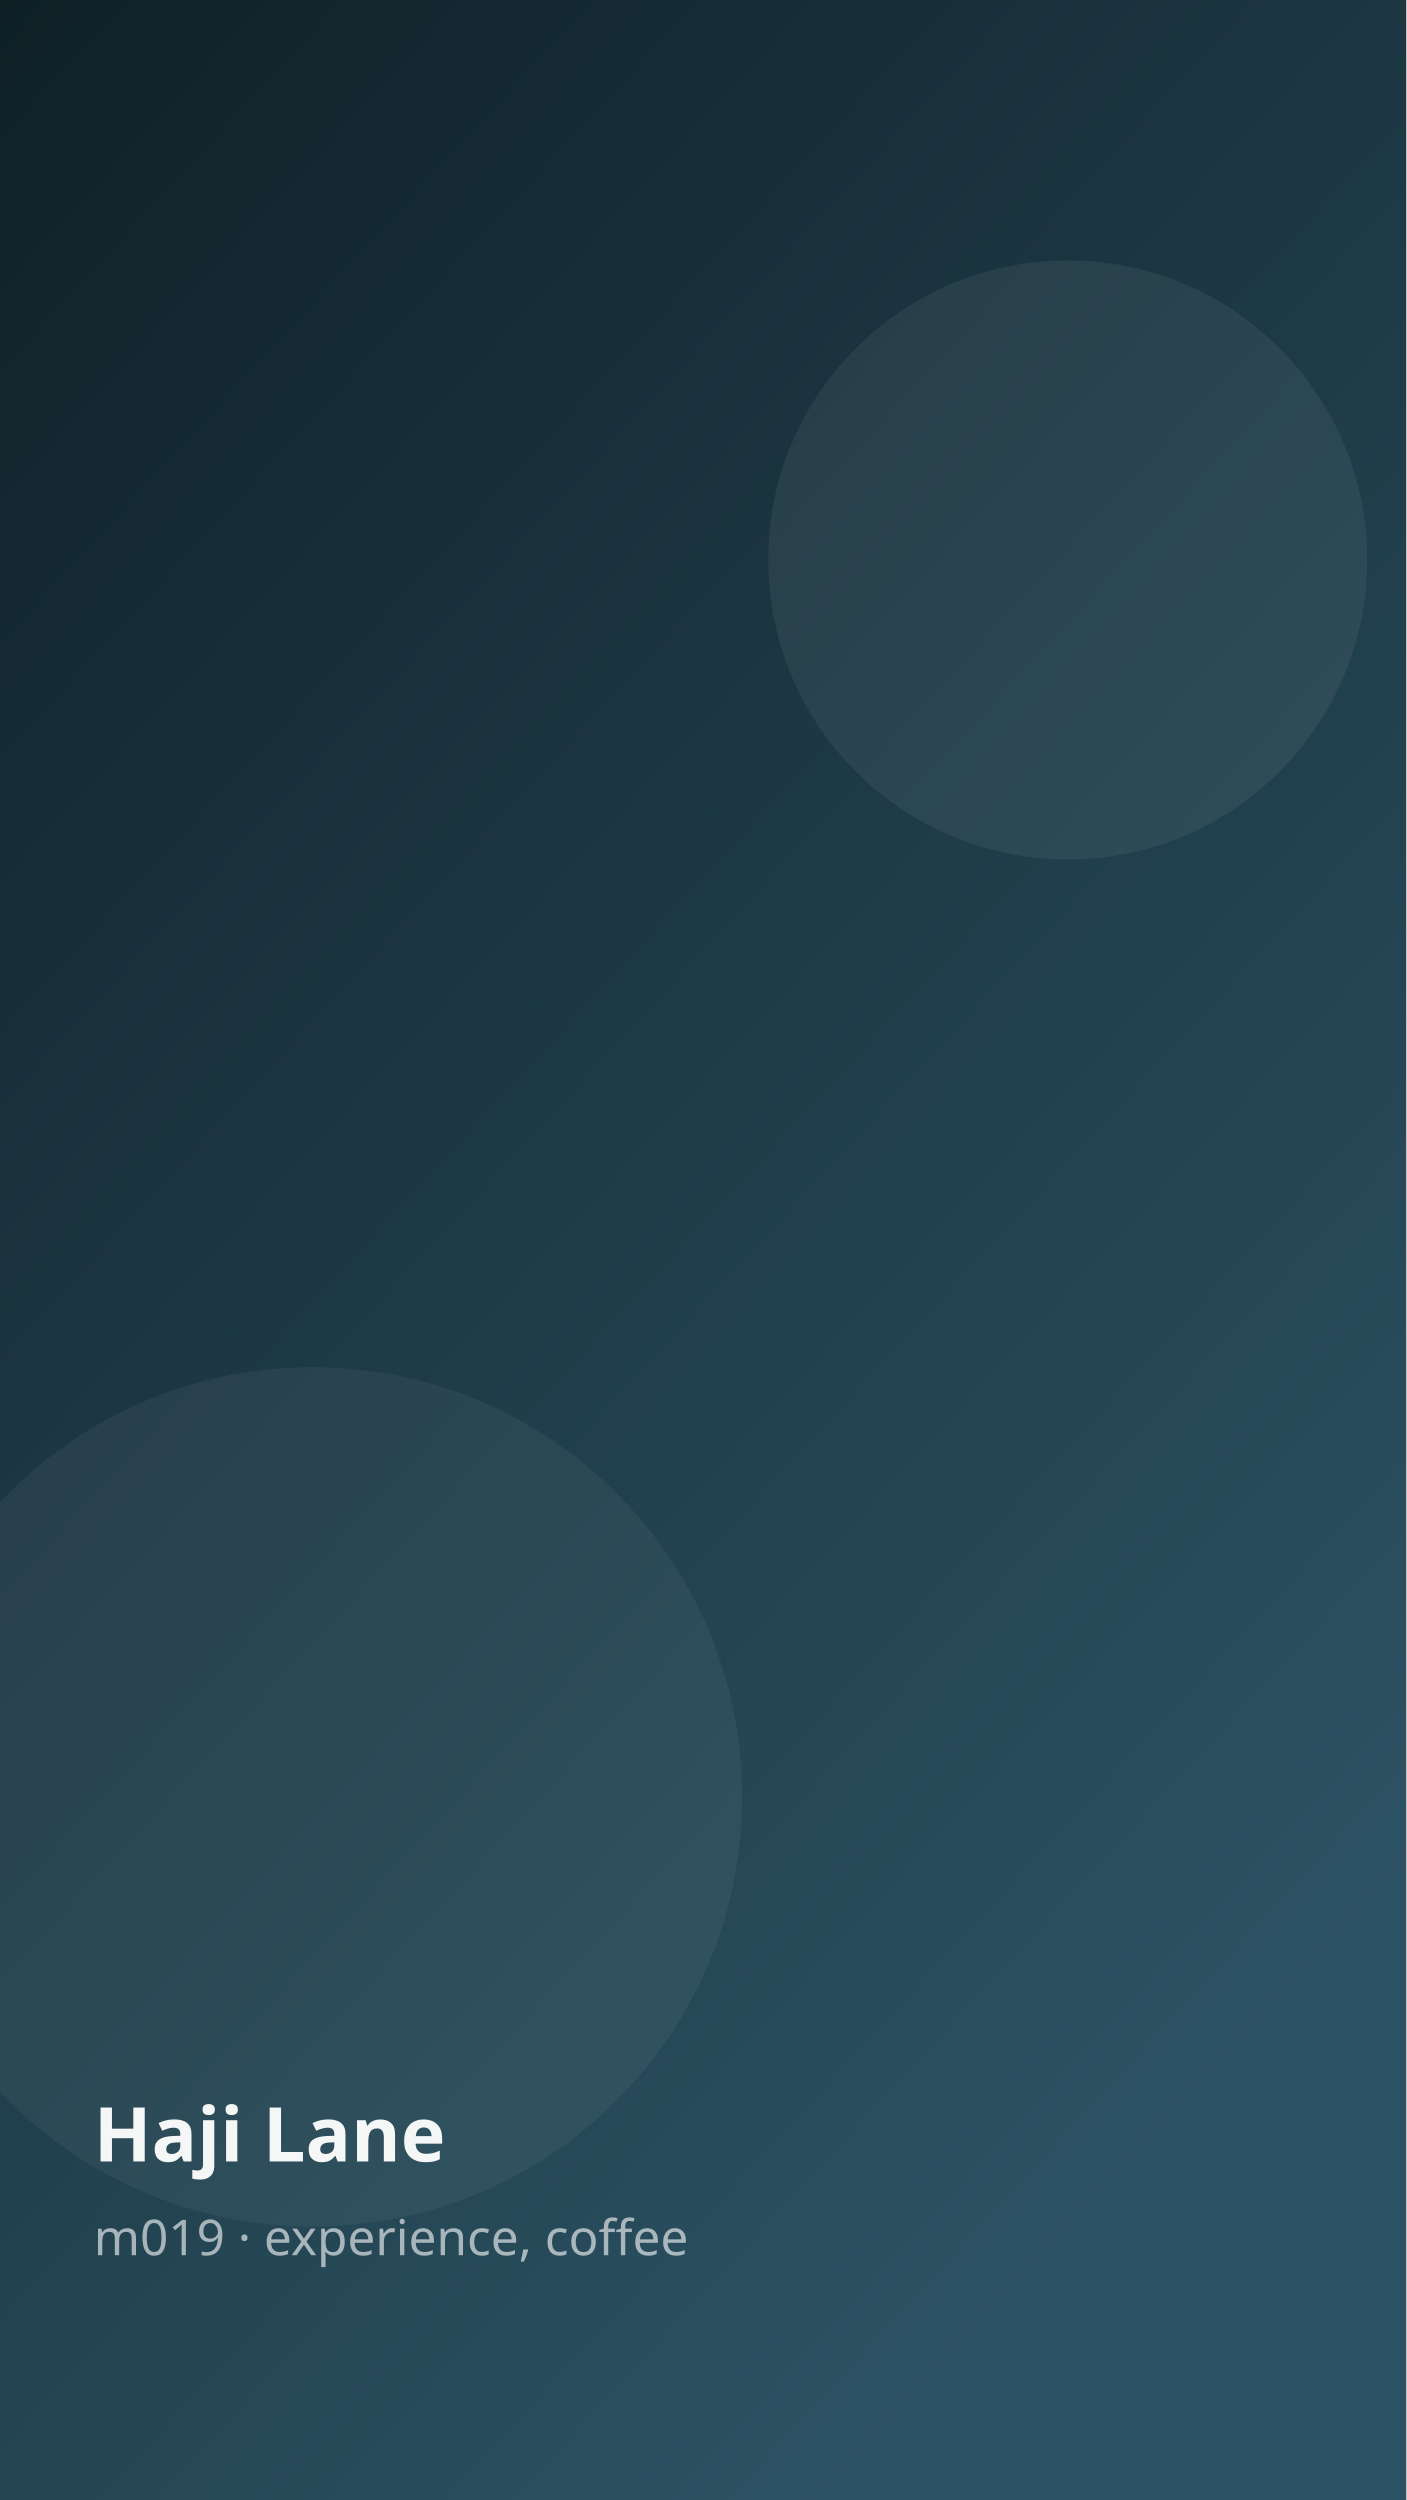
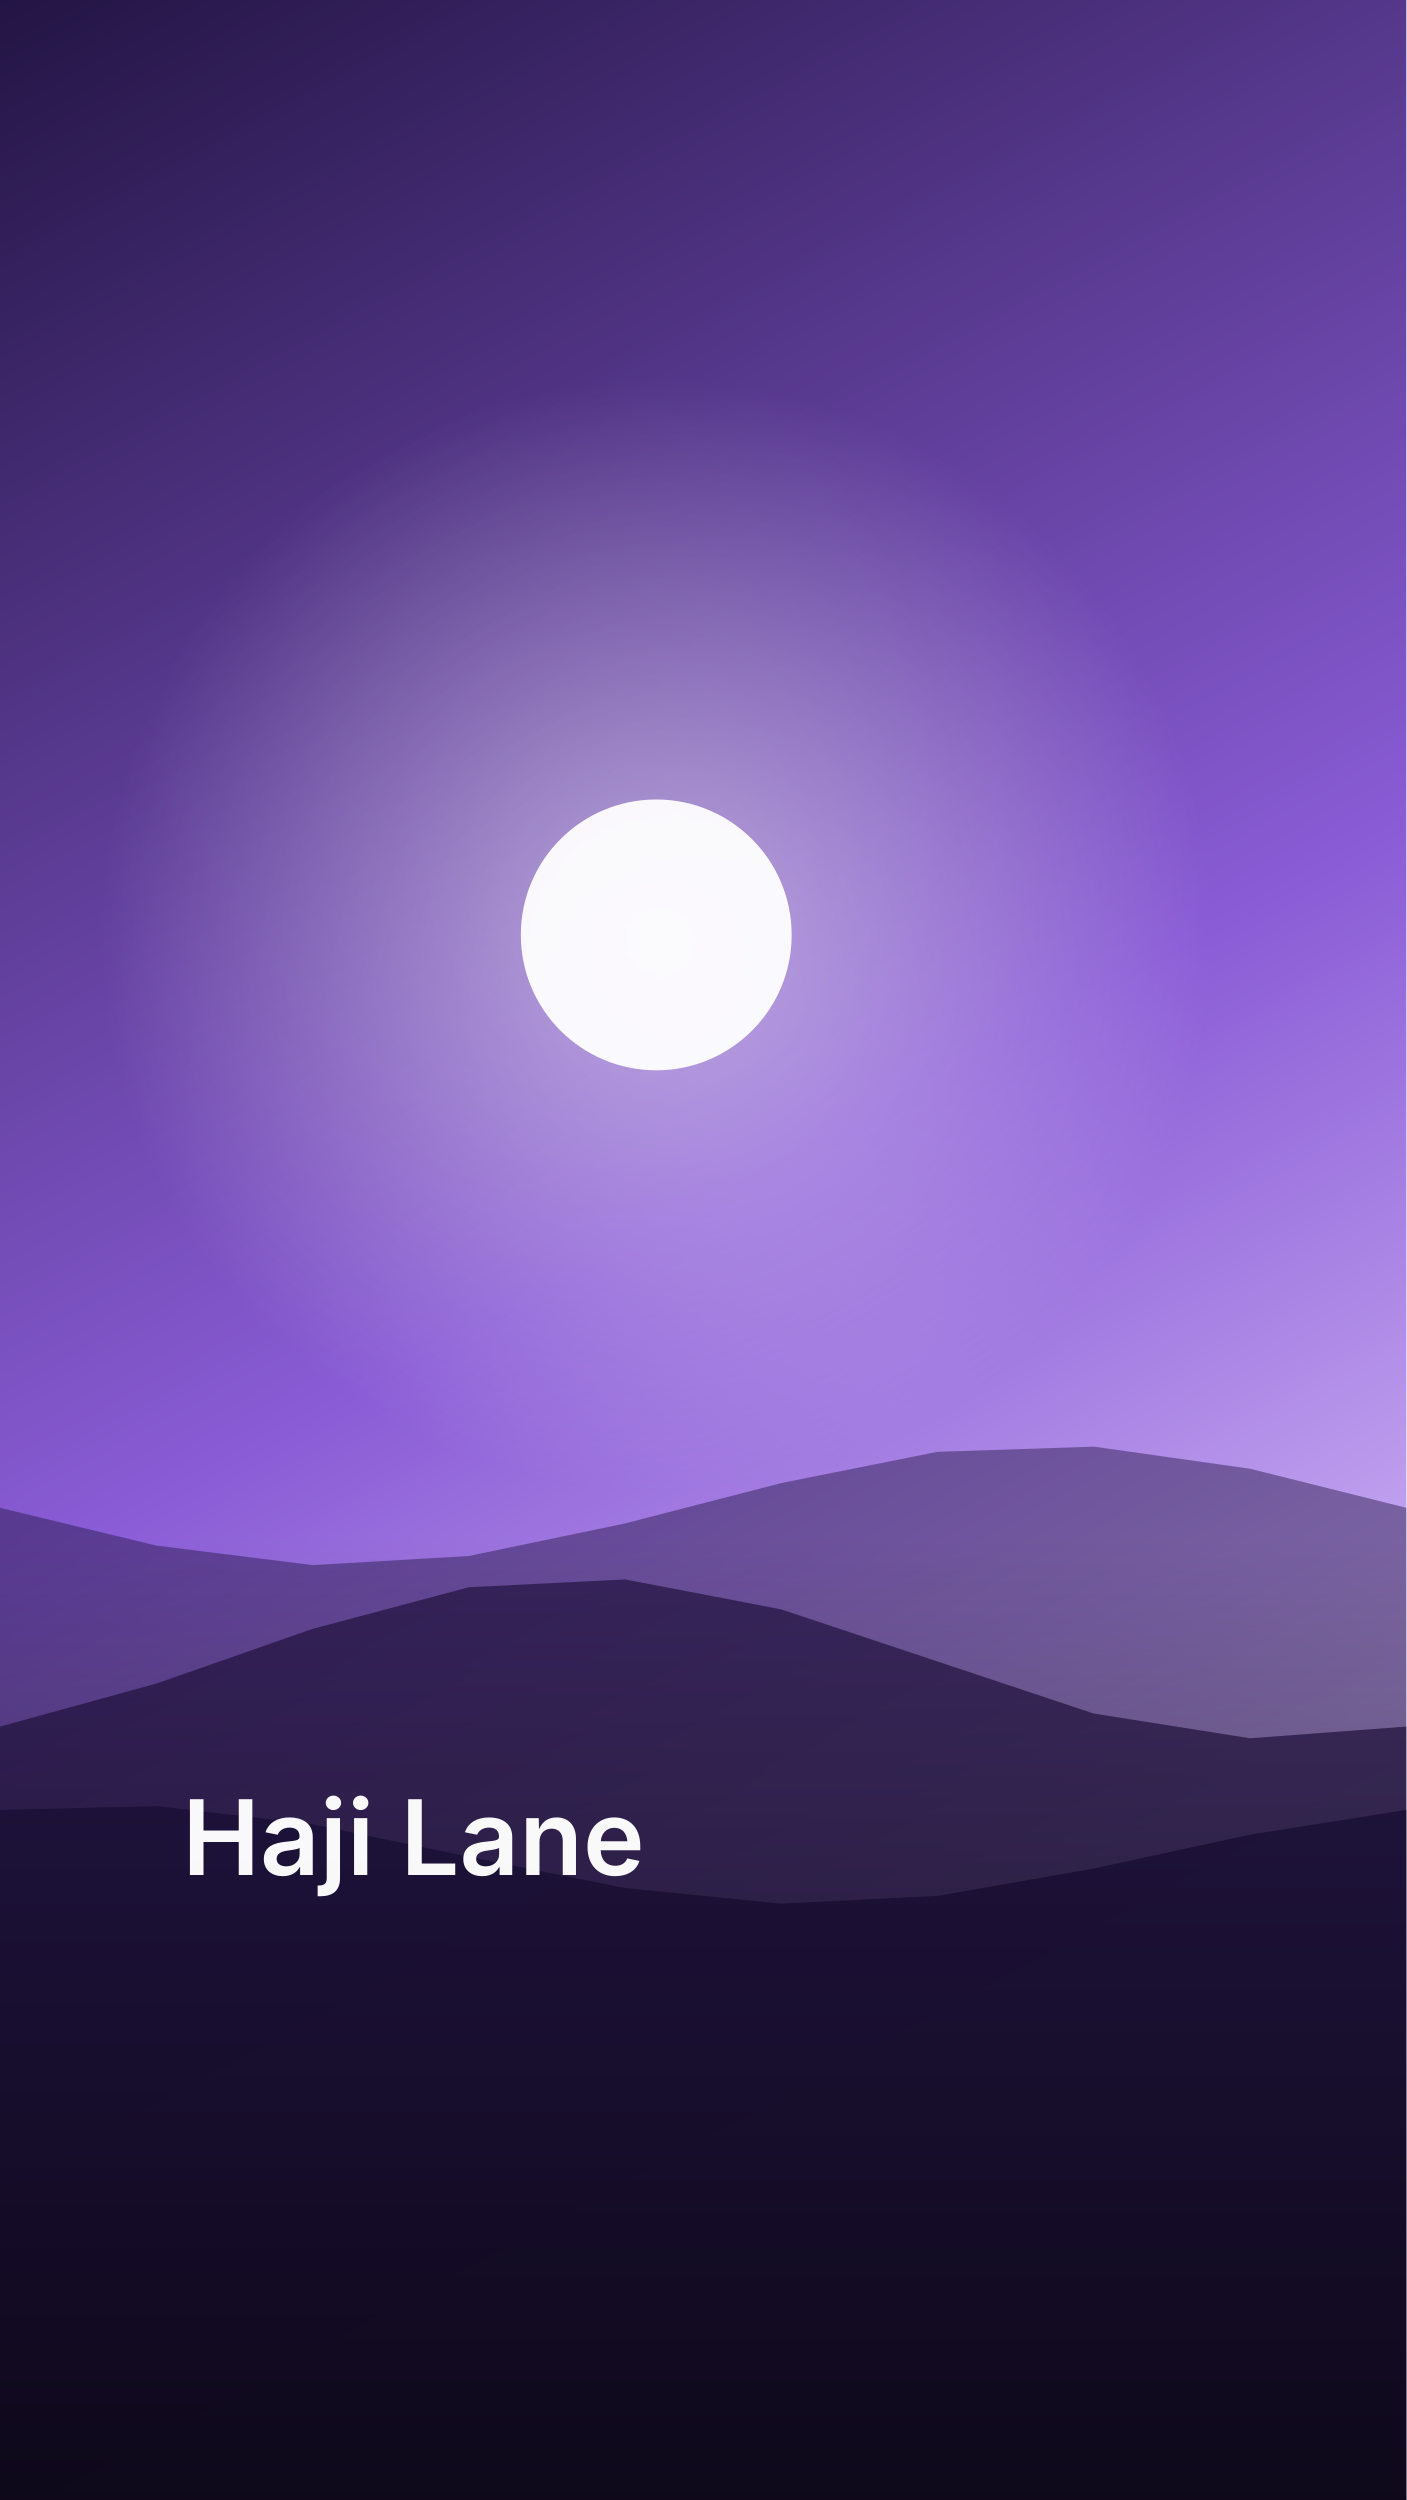
<svg xmlns="http://www.w3.org/2000/svg" width="1080" height="1920" viewBox="0 0 1080 1920">
  <defs>
-     <linearGradient id="g" x1="0" y1="0" x2="0.6" y2="1">
-       <stop offset="0%" stop-color="#0f2027" />
-       <stop offset="100%" stop-color="#2c5364" />
+     <linearGradient id="sky" x1="0" y1="0" x2="0.3" y2="1">
+       <stop offset="0%" stop-color="#221443" />
+       <stop offset="58%" stop-color="#8a5cd6" />
+       <stop offset="100%" stop-color="#e3cdff" />
+     </linearGradient>
+     <radialGradient id="glow">
+       <stop offset="0%" stop-color="#fff" stop-opacity="0.5" />
+       <stop offset="100%" stop-color="#fff" stop-opacity="0" />
+     </radialGradient>
+     <linearGradient id="scrim" x1="0" y1="0" x2="0" y2="1">
+       <stop offset="0%" stop-color="#000" stop-opacity="0" />
+       <stop offset="100%" stop-color="#000" stop-opacity="0.62" />
    </linearGradient>
  </defs>
-   <rect width="1080" height="1920" fill="url(#g)" />
-   <circle cx="820" cy="430" r="230" fill="#fff" opacity="0.06" />
-   <circle cx="240" cy="1380" r="330" fill="#fff" opacity="0.05" />
-   <text x="72" y="1660" fill="#fff" opacity="0.95" font-family="system-ui,sans-serif" font-size="58" font-weight="600">Haji Lane</text>
-   <text x="72" y="1732" fill="#fff" opacity="0.6" font-family="system-ui,sans-serif" font-size="38">m019 · experience, coffee</text>
+   <rect width="1080" height="1920" fill="url(#sky)" />
+   <circle cx="504" cy="718" r="430" fill="url(#glow)" />
+   <circle cx="504" cy="718" r="104" fill="#fff" opacity="0.94" />
+   <path d="M0,1158 L120,1187 L240,1202 L360,1195 L480,1170 L600,1139 L720,1115 L840,1111 L960,1128 L1080,1158 L1080,1920 L0,1920 Z" fill="#221443" opacity="0.45" />
+   <path d="M0,1326 L120,1293 L240,1251 L360,1219 L480,1213 L600,1236 L720,1276 L840,1316 L960,1335 L1080,1326 L1080,1920 L0,1920 Z" fill="#221443" opacity="0.72" />
+   <path d="M0,1390 L120,1387 L240,1401 L360,1426 L480,1450 L600,1462 L720,1456 L840,1435 L960,1409 L1080,1390 L1080,1920 L0,1920 Z" fill="#221443" opacity="0.92" />
+   <rect y="1180" width="1080" height="740" fill="url(#scrim)" />
+   <text x="140" y="1440" fill="#fff" opacity="0.97" font-family="system-ui,-apple-system,sans-serif" font-size="80" font-weight="600">Haji Lane</text>
</svg>
